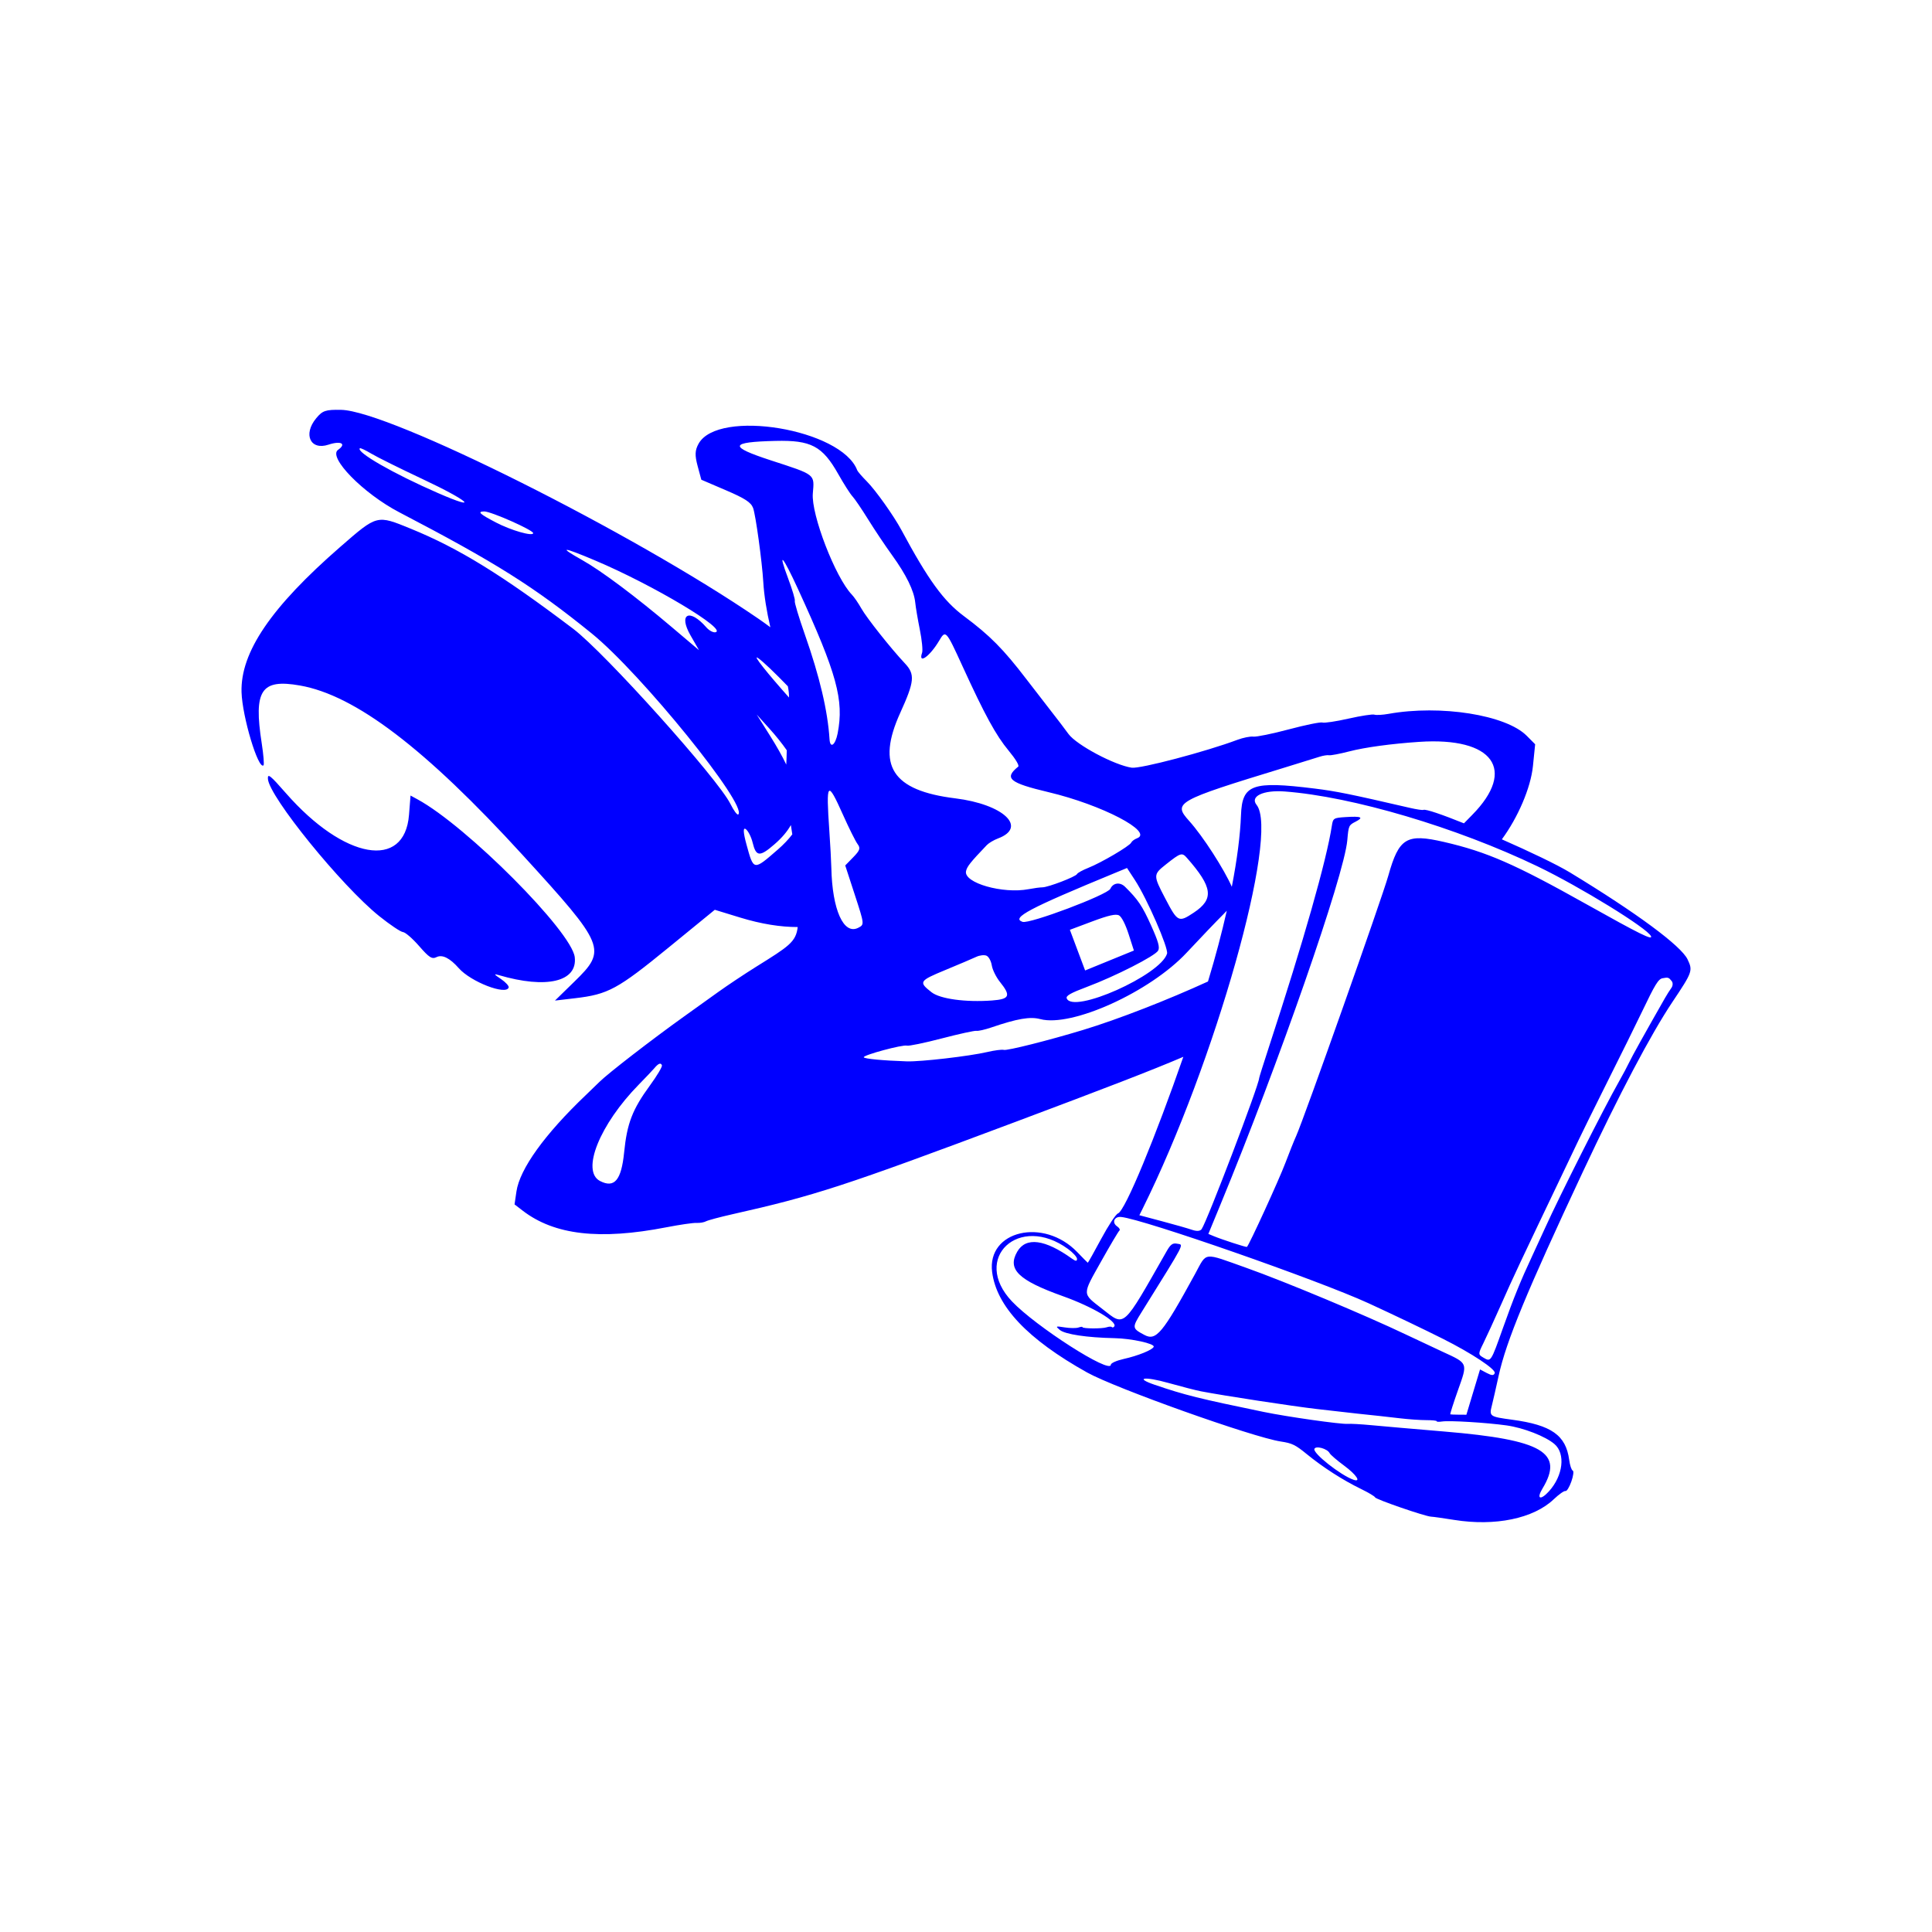
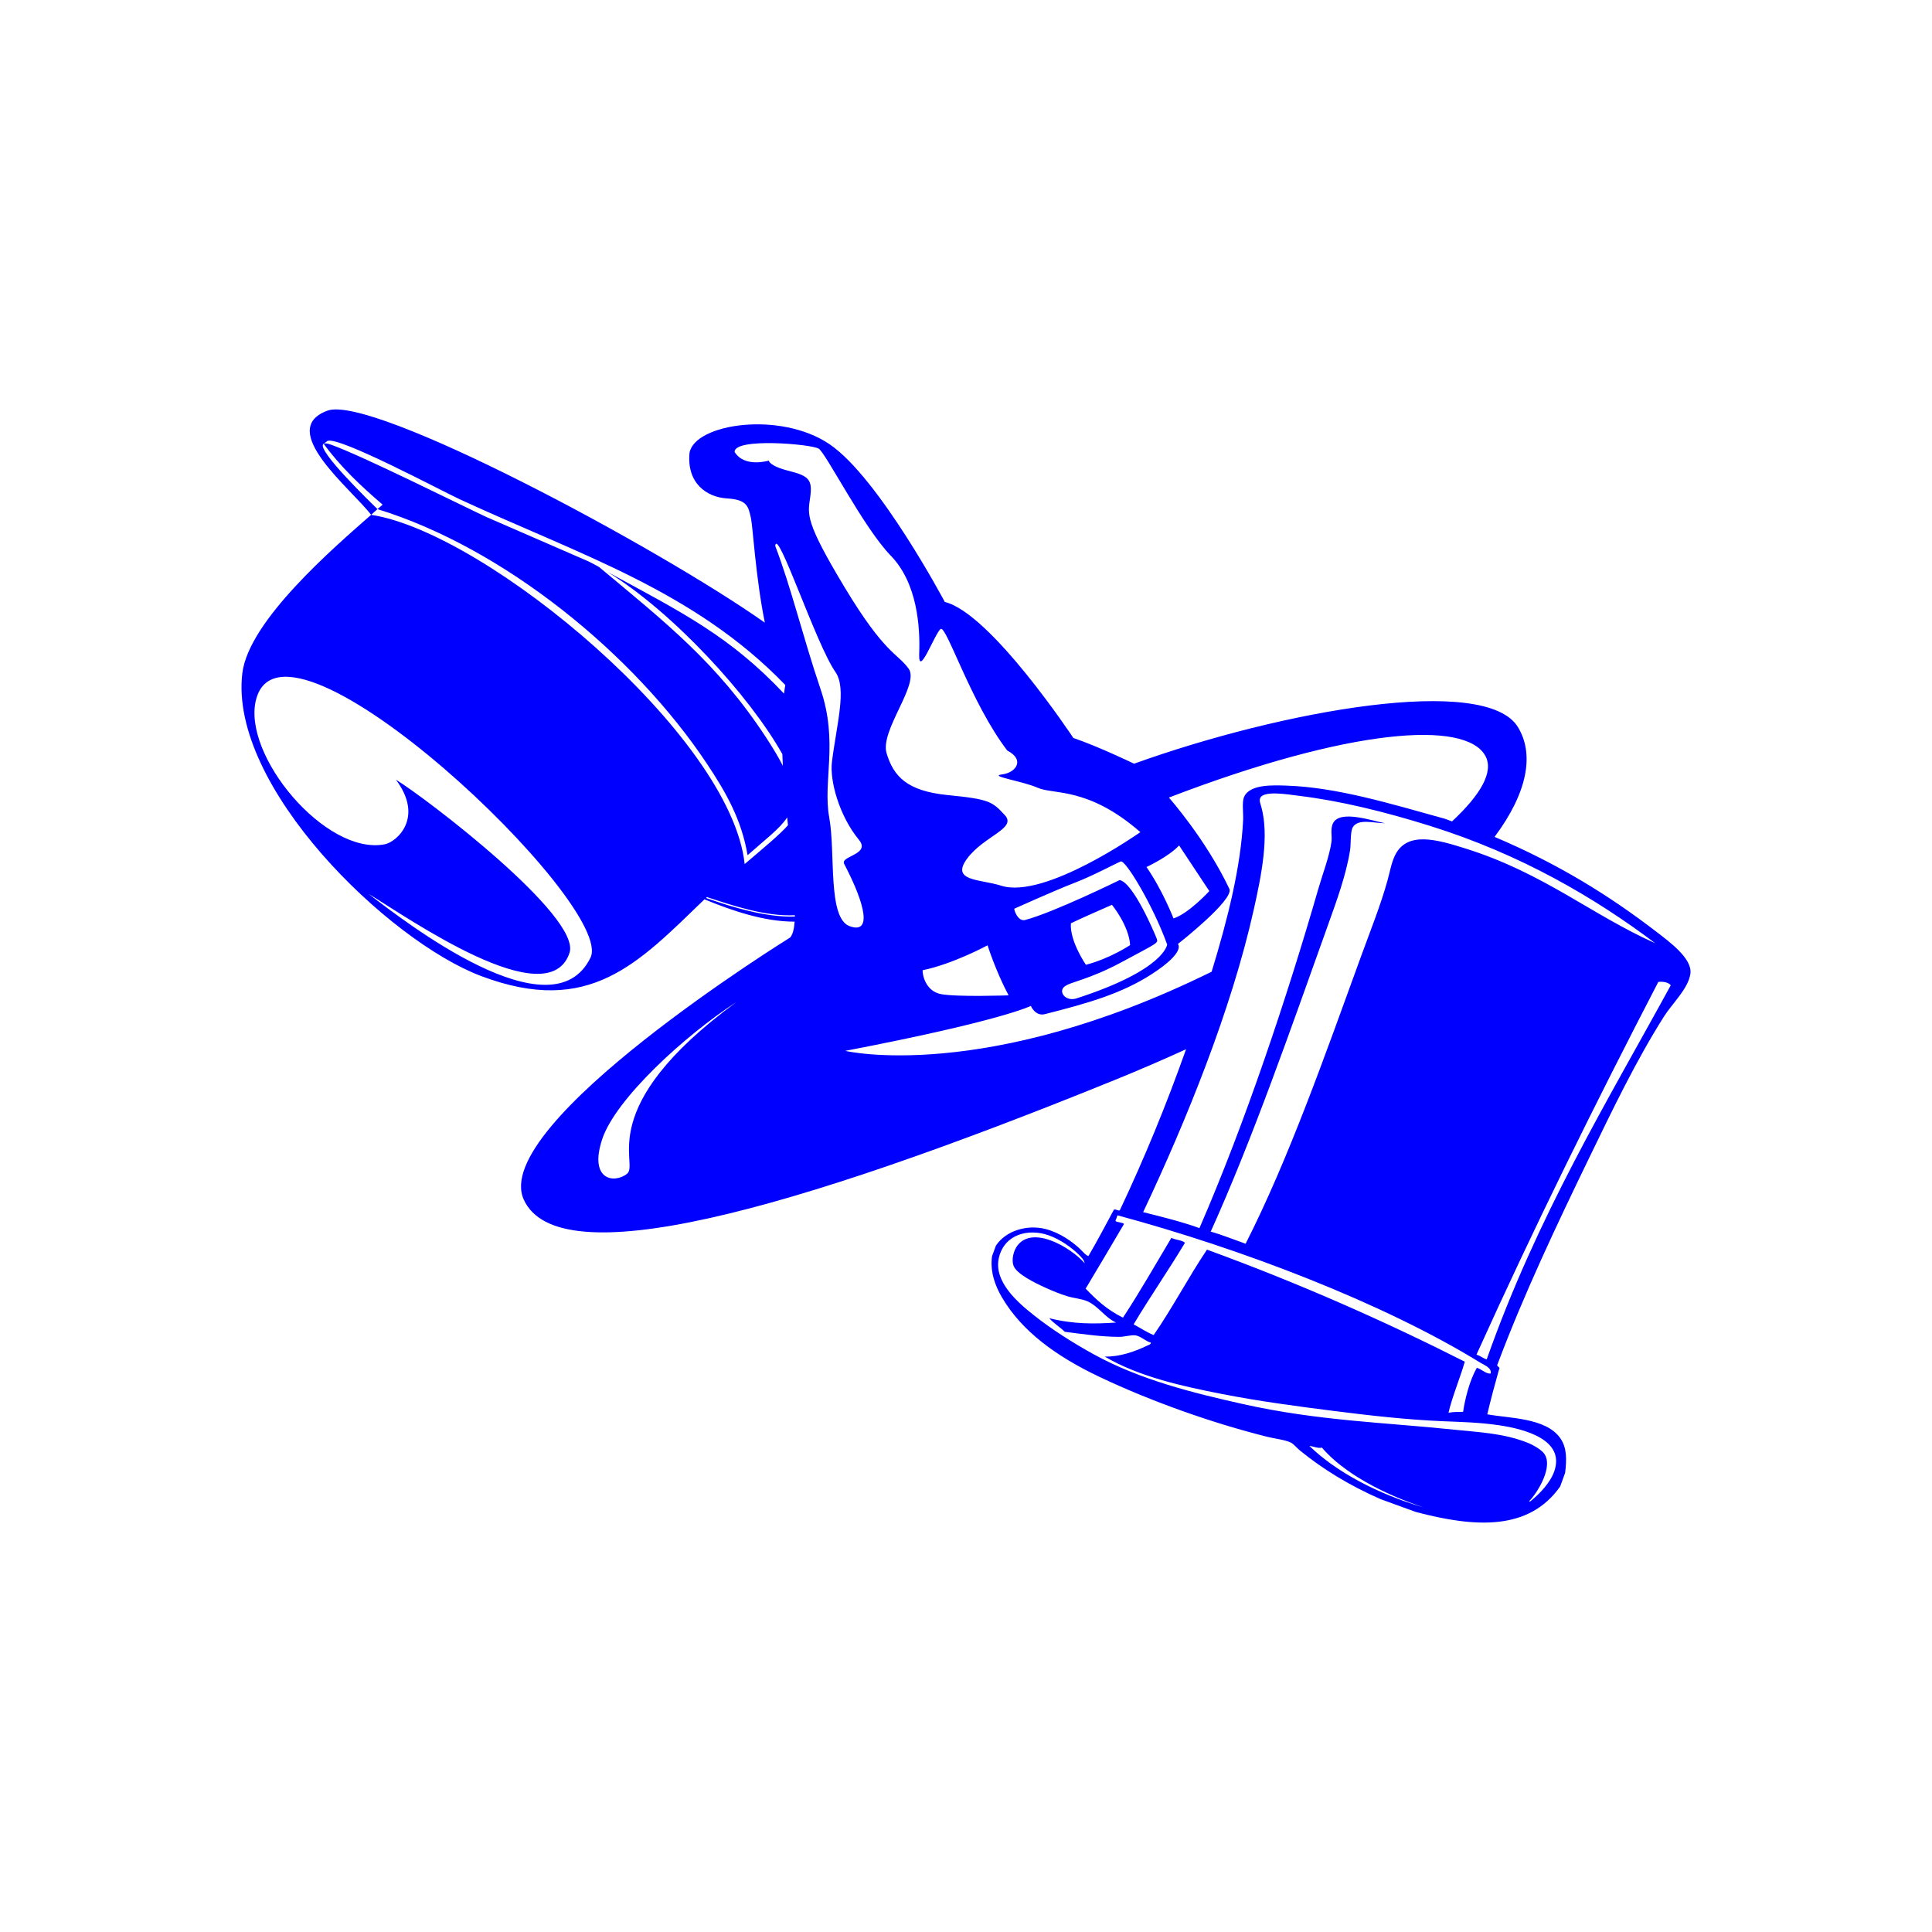
<svg xmlns="http://www.w3.org/2000/svg" width="400" height="400" viewBox="0 0 400 400" fill="none">
-   <path style="fill:#0000FF;" d="M349.394,198.63c-1.336-2.804-10.53-9.6-24.34-17.99c-2.707-1.645-8.385-4.347-14.111-6.864  c3.327-4.516,5.98-10.66,6.436-15.168l0.457-4.516l-1.749-1.761c-4.293-4.319-17.826-6.464-28.606-4.534  c-1.231,0.22-2.549,0.295-2.928,0.164s-2.793,0.239-5.364,0.822c-2.572,0.582-4.998,0.946-5.391,0.808  c-0.394-0.136-3.518,0.499-6.941,1.412c-3.423,0.913-6.735,1.591-7.361,1.507c-0.625-0.085-2.125,0.219-3.333,0.671  c-6.508,2.441-20.081,6.02-21.85,5.762c-3.576-0.521-11.441-4.712-13.092-6.978c-0.836-1.149-2.42-3.229-3.52-4.624  c-1.099-1.396-3.434-4.417-5.191-6.716c-4.766-6.235-7.571-9.068-12.946-13.067c-4.231-3.149-7.378-7.486-12.949-17.846  c-1.585-2.948-5.325-8.208-7.122-10.018c-1.007-1.015-1.914-2.061-2.012-2.326c-3.201-8.538-28.837-12.812-32.861-5.478  c-0.741,1.352-0.783,2.365-0.186,4.584l0.767,2.847l5.075,2.176c3.975,1.704,5.199,2.501,5.644,3.675  c0.526,1.391,1.86,11.096,2.113,15.363c0.163,2.749,0.692,6.037,1.458,9.331c-0.796-0.591-1.603-1.177-2.438-1.748  c-25.987-17.824-76.426-43.076-86.414-43.262c-3.239-0.06-3.849,0.145-5.171,1.735c-2.773,3.335-1.207,6.715,2.538,5.473  c2.58-0.856,3.8-0.201,1.988,1.068c-2.161,1.513,5.205,9.035,12.656,12.923c20.061,10.468,27.868,15.382,39.848,25.087  c10.203,8.266,32.41,35.69,30.351,37.482c-0.209,0.181-0.94-0.802-1.626-2.185c-2.586-5.216-26.01-31.305-32.552-36.255  c-14.782-11.183-23.649-16.647-33.634-20.725c-7.052-2.88-6.904-2.918-14.571,3.753c-14.343,12.484-20.703,21.841-20.458,30.1  c0.151,5.071,3.46,16.09,4.548,15.143c0.164-0.143-0.001-2.19-0.368-4.549c-1.715-11.017-0.144-13.395,7.911-11.98  c11.474,2.014,25.962,13.042,46.092,35.083c17.181,18.811,17.508,19.613,10.733,26.223l-4.026,3.928l4.187-0.491  c6.829-0.802,8.767-1.853,19.38-10.523l9.527-7.783l5.227,1.601c4.442,1.361,8.418,1.974,11.937,1.969  c-0.354,3.115-1.897,4.038-8.584,8.211c-2.397,1.496-5.946,3.858-7.889,5.251c-1.941,1.392-5.121,3.67-7.064,5.061  c-6.735,4.821-15.658,11.717-17.484,13.512c-0.779,0.767-2.062,2.008-2.849,2.758c-8.508,8.105-13.675,15.288-14.364,19.967  l-0.391,2.665l1.695,1.303c6.559,5.042,15.921,6.123,29.744,3.435c2.756-0.537,5.56-0.943,6.232-0.904  c0.672,0.039,1.557-0.111,1.966-0.333c0.41-0.221,2.854-0.875,5.428-1.455c17.036-3.827,23.121-5.811,58.55-19.093  c18.64-6.988,28.446-10.762,34.853-13.51c-5.675,16.33-12.041,31.92-13.538,32.429c-0.432,0.146-1.994,2.511-3.47,5.255  c-1.476,2.743-2.725,4.973-2.774,4.955c-0.05-0.018-1.038-1.015-2.196-2.216c-6.946-7.207-18.716-4.438-17.609,4.143  c0.918,7.115,7.332,13.9,19.655,20.787c5.853,3.271,34.344,13.426,40.106,14.295c2.352,0.355,3.008,0.674,5.417,2.641  c3.349,2.734,7.424,5.349,11.19,7.183c1.557,0.758,2.866,1.538,2.908,1.734c0.086,0.4,10.381,3.952,11.591,4  c0.431,0.017,2.589,0.32,4.796,0.674c8.48,1.358,16.422-0.285,20.597-4.26c1.09-1.037,2.188-1.812,2.443-1.722  s0.801-0.788,1.212-1.952c0.413-1.164,0.544-2.19,0.29-2.28s-0.586-1.101-0.739-2.247c-0.679-5.072-3.684-7.185-11.773-8.277  c-4.7-0.633-4.801-0.703-4.227-2.955c0.221-0.87,0.857-3.663,1.413-6.206c1.541-7.046,5.847-17.472,17.373-42.064  c7.608-16.232,14.132-28.602,18.622-35.312C350.412,201.239,350.508,200.969,349.394,198.63z M90.658,102.073  c-9.183-4.001-17.026-8.503-16.146-9.268c0.112-0.097,1.176,0.406,2.365,1.118c1.189,0.713,5.965,3.082,10.614,5.268  C97.067,103.69,99.544,105.945,90.658,102.073z M102.728,108.199c-3.444-1.801-3.957-2.278-2.491-2.311  c1.377-0.032,10.195,3.874,10.152,4.498C110.339,111.103,105.812,109.811,102.728,108.199z M148.088,130.907  c-0.462,0.076-1.289-0.377-1.838-1.007c-3.503-4.026-5.862-2.842-3.287,1.648l1.758,3.065l-5.671-4.804  c-7.392-6.263-14.501-11.589-18.41-13.791c-5.156-2.905-4.34-2.897,2.592,0.029C135.214,121.103,150.853,130.454,148.088,130.907z   M134.572,224.719c-3.648,4.996-4.748,7.843-5.351,13.858c-0.579,5.774-2.011,7.477-4.993,5.937  c-3.959-2.044-0.069-11.711,8.037-19.973c1.427-1.454,2.871-2.976,3.212-3.384c0.84-1.006,1.343-1.196,1.57-0.592  C137.151,220.842,136.037,222.712,134.572,224.719z M265.695,159.001c3.389-1.037,6.761-2.082,7.492-2.321  c0.732-0.24,1.619-0.382,1.973-0.316c0.353,0.068,2.235-0.29,4.182-0.794c3.26-0.844,8.722-1.588,14.49-1.975  c15.309-1.027,20.217,5.746,10.966,15.13c-0.593,0.602-1.183,1.205-1.703,1.738c-4.48-1.803-7.94-3.01-8.415-2.783  c-0.172,0.081-1.41-0.104-2.751-0.414c-12.525-2.894-15.269-3.45-19.749-4.004c-12.949-1.602-15.012-0.859-15.247,5.507  c-0.154,4.167-0.812,9.225-1.899,14.83c-1.566-3.568-5.887-10.363-8.843-13.649C242.801,166.182,243.511,165.785,265.695,159.001z   M241.396,178.963c3.028-2.406,3.328-2.5,4.331-1.36c5.366,6.095,5.673,8.538,1.422,11.356c-3.123,2.071-3.329,1.968-5.872-2.895  C238.732,181.202,238.734,181.075,241.396,178.963z M225.061,204.316c5.843-2.19,14.082-6.387,14.716-7.497  c0.385-0.674,0.049-1.874-1.468-5.242c-1.815-4.029-2.695-5.332-5.383-7.98c-1.046-1.029-2.47-0.834-3.038,0.415  c-0.564,1.239-16.752,7.337-18.181,6.848c-2.394-0.817,1.304-2.772,19.214-10.155l2.416-0.996l1.648,2.519  c2.476,3.784,6.975,14.092,6.639,15.214c-1.333,4.459-19.532,12.561-20.773,9.249C220.653,206.164,221.687,205.581,225.061,204.316z   M221.507,192.508l4.649-1.743c3.366-1.262,4.896-1.603,5.541-1.234c0.536,0.307,1.324,1.857,1.978,3.889l1.087,3.378l-5.05,2.063  l-5.051,2.063l-1.577-4.208L221.507,192.508z M160.563,91.284c7.375-0.178,9.713,1.062,13.003,6.894  c1.149,2.033,2.462,4.095,2.922,4.58c0.459,0.486,1.916,2.626,3.237,4.759c1.322,2.133,3.55,5.465,4.952,7.402  c2.953,4.083,4.573,7.394,4.815,9.844c0.095,0.95,0.521,3.472,0.95,5.604c0.43,2.132,0.641,4.277,0.471,4.766  c-0.875,2.52,1.586,0.795,3.52-2.467c1.355-2.286,1.418-2.219,4.834,5.245c4.657,10.174,6.921,14.318,9.563,17.505  c1.449,1.748,2.251,3.09,1.977,3.312c-2.983,2.414-1.87,3.346,6.315,5.291c11.024,2.618,21.779,8.229,18.286,9.539  c-0.528,0.198-1.071,0.602-1.206,0.899c-0.32,0.706-6.183,4.152-8.892,5.228c-1.168,0.464-2.213,1.039-2.321,1.277  c-0.249,0.547-5.974,2.744-7.171,2.751c-0.491,0.003-1.771,0.173-2.844,0.378c-5.351,1.025-13.444-1.287-12.972-3.704  c0.191-0.968,0.878-1.832,4.313-5.427c0.41-0.428,1.446-1.042,2.302-1.363c6.188-2.32,1.128-7.078-8.838-8.308  c-13.082-1.615-16.379-6.738-11.394-17.701c2.964-6.519,3.1-7.974,0.959-10.25c-2.898-3.082-7.91-9.403-9.02-11.374  c-0.611-1.086-1.492-2.369-1.956-2.851c-3.406-3.535-8.444-16.588-8.082-20.938c0.339-4.073,0.671-3.812-8.7-6.866  C150.786,92.437,151.01,91.513,160.563,91.284z M205.367,207.141c-5.434,0.401-10.737-0.323-12.501-1.706  c-2.726-2.136-2.589-2.355,2.928-4.635c2.773-1.148,5.625-2.36,6.337-2.696c0.711-0.336,1.666-0.442,2.119-0.234  c0.467,0.211,0.941,1.091,1.092,2.019c0.147,0.904,0.909,2.442,1.693,3.415C209.348,206.181,209.049,206.869,205.367,207.141z   M159.479,152.407l-2.81-4.472l2.568,2.847c1.426,1.58,2.64,3.095,3.654,4.555c-0.021,1.092-0.059,2.136-0.103,2.959  C161.932,156.512,160.835,154.566,159.479,152.407z M164.555,124.423c0.111-0.244-0.506-2.328-1.37-4.633  c-2.241-5.976-1.177-4.829,2.063,2.225c8.033,17.49,9.521,22.924,8.177,29.827c-0.474,2.43-1.551,3.218-1.677,1.226  c-0.373-5.88-2.04-12.958-5.113-21.709C165.38,127.787,164.444,124.667,164.555,124.423z M156.953,136.25  c1.057,0.723,3.499,3.087,6.164,5.839c0.165,0.808,0.24,1.532,0.249,2.332C159.16,139.714,155.565,135.298,156.953,136.25z   M161.06,175.873c-5.098,4.438-5.008,4.453-6.527-1.095c-0.665-2.432-0.712-3.536-0.132-3.119c0.495,0.354,1.137,1.617,1.426,2.808  c0.716,2.936,1.473,2.986,4.558,0.301c1.482-1.289,2.591-2.585,3.356-3.95c0.099,0.593,0.199,1.237,0.295,1.926  C163.23,173.803,162.242,174.845,161.06,175.873z M177.692,192.088c-3.023,1.552-5.39-3.722-5.573-12.426  c-0.028-1.304-0.213-4.729-0.412-7.612c-0.709-10.3-0.426-10.628,2.84-3.324c1.23,2.752,2.583,5.465,3.005,6.026  c0.64,0.852,0.491,1.306-0.894,2.727l-1.661,1.705l1.995,6.118C178.983,191.409,178.984,191.424,177.692,192.088z M224.206,213.25  c-7.123,2.161-15.706,4.319-16.376,4.119c-0.37-0.111-1.909,0.087-3.42,0.44c-3.704,0.864-13.763,2.032-16.667,1.935  c-4.98-0.167-8.791-0.529-8.909-0.846c-0.169-0.449,8.102-2.677,8.952-2.411c0.373,0.116,3.615-0.556,7.205-1.493  c3.593-0.936,6.821-1.643,7.176-1.571c0.356,0.071,1.719-0.236,3.03-0.682c5.417-1.849,8.081-2.305,10.179-1.747  c6.51,1.734,22.707-5.615,30.306-13.749c2.813-3.011,6.238-6.594,7.611-7.96c0.26-0.259,0.489-0.499,0.702-0.729  c-1.041,4.605-2.332,9.489-3.846,14.489c-0.017,0.054-0.033,0.109-0.05,0.163C241.904,206.962,231.65,210.99,224.206,213.25z   M236.539,250.304c14.998-30.179,28.413-77.696,23.621-83.667c-1.417-1.765,1.39-3.103,5.818-2.771  c14.026,1.052,35.561,7.43,52.375,15.513c8.785,4.223,22.738,12.814,23.465,14.448c0.407,0.918-2.371-0.458-13.287-6.576  c-14.926-8.364-20.669-10.876-29.563-12.933c-7.775-1.796-9.332-0.853-11.535,6.993c-1.314,4.681-17.486,50.366-19.07,53.87  c-0.453,1.004-1.456,3.507-2.228,5.563c-1.312,3.494-7.612,17.243-7.979,17.419c-0.19,0.09-5.2-1.538-6.875-2.235l-1.103-0.46  l2.43-5.888c12.122-29.364,25.699-68.342,26.335-75.608c0.268-3.05,0.299-3.122,1.719-3.853c1.768-0.911,1.209-1.16-2.122-0.947  c-2.43,0.156-2.554,0.236-2.793,1.79c-1.099,7.167-5.858,23.901-13.027,45.804c-1.11,3.392-2.019,6.286-2.021,6.431  c-0.016,1.412-10.782,29.675-11.918,31.284c-0.301,0.425-1.018,0.474-1.997,0.135c-0.841-0.292-3.634-1.09-6.21-1.773l-4.682-1.244  L236.539,250.304z M229.987,282.549c-0.039,2.019-15.533-7.902-20.47-13.107c-8.479-8.937,1.49-18.251,11.614-10.849  c1.028,0.752,1.864,1.677,1.858,2.055c-0.01,0.499-0.289,0.489-1.019-0.036c-5.629-4.044-9.566-4.557-11.354-1.48  c-2.123,3.656,0.207,5.932,9.46,9.234c6.08,2.17,11.372,5.299,10.612,6.273c-0.157,0.202-0.383,0.256-0.501,0.119  c-0.117-0.137-0.595-0.117-1.062,0.044c-0.938,0.324-5.053,0.294-5.017-0.037c0.013-0.115-0.357-0.077-0.823,0.084  c-0.466,0.161-1.749,0.15-2.852-0.025c-1.887-0.299-1.946-0.268-1.015,0.521c1.068,0.905,5.618,1.591,11.343,1.708  c3.526,0.073,8.334,1.132,8.102,1.786c-0.226,0.635-3.256,1.863-6.232,2.525C231.182,281.687,229.993,282.219,229.987,282.549z   M280.184,306.353c-2.652-0.941-8.375-5.462-8.056-6.364c0.26-0.735,2.687-0.065,3.158,0.872c0.163,0.323,1.514,1.485,3.004,2.585  C280.855,305.337,281.915,306.967,280.184,306.353z M311.92,295.117c3.497,0.49,8.055,2.263,9.915,3.858  c2.324,1.992,1.795,6.548-1.135,9.78c-1.771,1.953-2.652,1.591-1.352-0.555c4.532-7.483,0.031-10.108-20.262-11.813  c-6.222-0.522-13.041-1.115-15.153-1.317c-2.112-0.202-4.332-0.325-4.932-0.275c-1.381,0.117-12.505-1.466-17.39-2.474  c-13.361-2.758-16.321-3.494-22.495-5.598c-4.335-1.477-2.185-1.8,2.741-0.412c2.692,0.758,5.749,1.543,6.795,1.745  c4.763,0.917,18.96,3.087,24.025,3.672c6.296,0.728,11.838,1.342,12.99,1.44c0.424,0.037,2.256,0.244,4.072,0.463  c1.815,0.218,4.314,0.395,5.552,0.394c1.238-0.001,2.214,0.102,2.169,0.229c-0.045,0.126,0.448,0.151,1.094,0.052  C300.113,294.071,307.75,294.534,311.92,295.117z M307.819,284.265l-1.393-0.738l-1.413,4.688l-1.413,4.689l-1.582-0.009  c-0.871-0.006-1.657-0.036-1.747-0.068c-0.09-0.032,0.625-2.285,1.59-5.008c2.039-5.748,2.141-5.501-3.278-7.996  c-1.739-0.8-5.1-2.379-7.467-3.507c-8.498-4.052-25.124-10.999-33.054-13.814c-9.147-3.247-8.109-3.369-10.636,1.255  c-6.747,12.343-8.062,13.924-10.502,12.621c-2.557-1.364-2.573-1.493-0.597-4.668c9.343-15.012,8.783-13.931,7.367-14.217  c-0.892-0.18-1.349,0.147-2.138,1.533c-9.29,16.305-8.586,15.676-13.347,11.965c-4.209-3.281-4.196-2.756-0.251-9.799  c1.878-3.353,3.586-6.234,3.796-6.403c0.211-0.169,0.001-0.567-0.466-0.884c-1.15-0.78-0.595-2.083,0.828-1.945  c4.584,0.447,40.789,13.075,51.24,17.872c4.912,2.254,11.571,5.438,15.391,7.358c5.971,3,10.994,6.326,10.72,7.098  C309.277,284.82,308.856,284.812,307.819,284.265z M346.031,204.557c-0.319,0.432-0.919,1.381-1.333,2.108  c-4.145,7.266-6.854,12.136-7.381,13.267c-0.349,0.749-1.311,2.553-2.136,4.007c-3.143,5.541-12.257,23.6-15.296,30.313  c-0.738,1.631-1.916,4.191-2.617,5.69c-2.428,5.191-3.864,8.723-6.087,14.983c-2.53,7.121-2.5,7.074-4.06,6.159  c-1.108-0.649-1.108-0.759-0.009-2.976c0.627-1.267,2.283-4.877,3.678-8.022c2.712-6.116,3.197-7.147,13.98-29.721  c0.356-0.747,1.279-2.684,2.051-4.303c0.77-1.619,2.971-6.081,4.888-9.914c4.188-8.375,6.927-13.915,8.243-16.667  c2.731-5.715,3.386-6.781,4.269-6.949c1.149-0.219,1.283-0.175,1.897,0.607C346.393,203.492,346.356,204.117,346.031,204.557z   M103.713,202.692c-1.468-0.989-1.541-1.128-0.422-0.799c9.855,2.893,16.295,1.367,15.704-3.72  c-0.617-5.3-22.376-27.143-32.55-32.676l-1.449-0.788l-0.315,3.998c-0.903,11.464-13.428,9.265-25.467-4.469  c-3.298-3.762-3.825-4.181-3.743-2.967c0.247,3.666,15.231,22.135,23.047,28.404c2.223,1.783,4.436,3.269,4.916,3.302  c0.48,0.033,1.987,1.339,3.347,2.902c2.08,2.389,2.652,2.751,3.602,2.281c1.187-0.589,2.756,0.192,4.603,2.294  c2.481,2.82,9.812,5.658,10.328,3.997C105.41,204.142,104.688,203.35,103.713,202.692z" />
+   <path style="fill:#0000FF;" d="M342.885,192.87c-9.72-7.467-20.302-14.037-33.45-19.6  c6.808-9.142,8.281-17.06,4.845-22.719c-6.678-10.998-48.737-3.486-79.481,7.563c0,0-7.385-3.56-12.578-5.329  c0,0-17.053-25.805-26.608-28.156c0,0-13.599-25.626-23.806-32.618c-10.207-6.991-27.985-4.305-29.048,1.747  c-0.609,6.253,3.524,9.18,7.76,9.436c4.236,0.255,4.412,1.692,4.964,4.113c0.356,1.559,0.99,12.362,2.868,21.607  c-22.38-15.764-81.338-47.274-90.551-43.894c-10.705,3.927,5.037,16.276,9.034,21.57l1.319-1.18  c-1.16-1.148-12.785-12.337-11.179-13.511l0.854-0.625c2.574-0.879,23.522,10.323,27.398,12.115  c24.773,11.455,48.587,18.938,67.366,38.443c-0.079,0.42-0.174,1.002-0.27,1.771c-11.18-11.834-20.789-16.644-36.537-25.181  c13.51,8.294,29.373,25.566,36.19,37.706c0.028,0.774,0.064,1.578,0.11,2.42c-0.868-1.698-2.017-3.633-3.493-5.884  c-10.177-15.534-20.927-23.874-34.577-35.285c-0.711-0.4-1.414-0.773-2.106-1.116l-21.225-9.232  c-2.001-0.911-8.72-4.233-15.666-7.56c-6.561-3.143-13.324-6.291-16.502-7.414c-0.787-0.278-1.264-0.316-1.503-0.174  c3.501,4.785,7.701,8.733,12.21,12.601l-1.069,0.925c26.229,8.074,53.059,29.993,68.148,52.622c4.11,6.163,7.242,11.749,8.477,19.03  c3.715-3.304,6.653-5.457,8.201-7.829c0.055,0.553,0.109,1.095,0.162,1.626c-1.807,2.025-4.717,4.415-8.968,8.039  c-2.827-26.582-53.455-68.672-77.338-72.308c-7.663,6.741-25.359,21.909-26.665,32.804c-2.812,23.452,30.237,55.458,49.458,62.694  c22.421,8.441,32.461-2.619,46.225-15.892c5.625,2.323,12.33,4.637,18.667,4.624c-0.115,1.604-0.408,2.65-0.923,3.28  c0,0-62.305,38.587-55.154,54.276c7.151,15.688,54.486,2.784,122.18-24.706c5.24-2.128,10.204-4.276,14.936-6.433  c-4.13,11.659-8.661,22.64-13.637,33.176c-0.185,0.593-1.073-0.32-1.337,0.108c-1.726,3.214-3.441,6.464-5.241,9.531  c-0.548-0.138-1.103-0.868-1.711-1.447c-1.581-1.504-4.228-3.413-7.218-4.163c-3.757-0.94-8.182,0.34-10.232,3.472l-0.798,2.192  c-0.421,3.216,0.629,6.068,2.082,8.544c4.065,6.915,11.107,12.12,20.211,16.44c10.828,5.137,23.5,9.59,34.662,12.378  c1.657,0.414,3.655,0.612,4.883,1.187c0.62,0.292,1.222,1.093,1.883,1.629c4.714,3.849,10.238,7.255,16.733,10.1l7.291,2.654  c12.293,3.243,23.398,3.936,29.888-5.284l1.023-2.81c0.352-2.898,0.361-5.269-1.03-7.225c-3.015-4.217-10.579-4.056-15.085-4.9  c0.705-3.039,1.551-6.142,2.425-9.258c0.42-0.629-0.68-0.552-0.282-1.168c5.477-14.554,12.234-28.806,18.944-42.654  c4.852-10.01,9.792-20.295,15.495-29.282c1.751-2.761,5.04-5.768,5.469-8.868C350.411,198.439,345.617,194.98,342.885,192.87z   M122.253,198.276c-7.946,16.31-38.433-7.473-45.954-13.217c8.001,4.838,37.196,25.39,41.611,12.227  c2.512-7.493-29.74-32.089-35.937-35.858c5.907,7.906,0.12,12.9-2.308,13.373C67.431,177.183,50,156.276,53.028,144.791  C58.939,122.362,127.56,187.383,122.253,198.276z M129.813,243.029c-2.69,2.079-7.88,1.281-5.163-7.088  c2.718-8.369,17.176-21.593,27.796-28.461C122.503,229.439,132.503,240.949,129.813,243.029z M232.466,199.073  c7.163-3.878,7.391-3.777,7.013-4.761c-0.378-0.984-4.796-11.514-7.657-12.108c0,0-13.719,6.736-19.584,8.27  c-1.539,0.402-2.381-2.284-2.217-2.347c0,0,8.499-3.827,12.434-5.338c3.935-1.511,8.601-4.054,9.584-4.432  c0.984-0.378,6.689,9.094,9.608,17.19c0,0-0.432,5.244-18.842,11.183c-2.194,0.654-3.731-1.389-2.444-2.447  C221.646,203.227,225.302,202.951,232.466,199.073z M221.717,191.161c0,0,1.413-0.731,8.499-3.827c0,0,3.527,4.289,3.764,8.336  c0,0-4.143,2.783-9.156,4.079C224.825,199.749,221.437,194.842,221.717,191.161z M237.37,179.51c-0.001,0,4.627-2.152,6.748-4.471  l6.26,9.447c0,0-4.239,4.637-7.417,5.668C242.961,190.154,240.758,184.416,237.37,179.51z M152.087,93.562  c-0.022-3.001,15.938-1.604,17.424-0.67c1.487,0.934,9.293,16.37,14.887,22.123c5.593,5.752,6.117,14.956,5.912,20.302  c-0.205,5.345,3.255-4.259,4.441-5.09c1.186-0.831,6.243,15.284,13.801,25.173c3.756,1.944,1.762,4.59-1.113,4.941  c-2.875,0.351,4.286,1.364,7.461,2.779c3.176,1.414,10.439-0.245,21.199,9.167c0,0-19.827,14.006-28.853,11.076  c-4.286-1.364-10.488-0.864-7.031-5.577c3.458-4.713,10.392-6.247,7.823-9.022c-2.57-2.775-3.149-3.305-11.747-4.143  c-8.598-0.838-11.294-3.941-12.728-8.656c-1.434-4.716,6.918-14.317,4.55-17.546c-2.368-3.229-4.915-3.003-13.202-16.751  c-8.287-13.748-7.68-15.108-7.174-18.689c0.507-3.58-0.199-4.438-4.359-5.474c-4.16-1.037-4.209-2.146-4.209-2.146  S154.127,96.917,152.087,93.562z M208.822,206.08c0,0-10.767,0.371-14.019-0.261s-3.855-4.163-3.779-4.944  c6.279-1.282,13.443-5.16,13.443-5.16S206.153,201.086,208.822,206.08z M146.16,185.916c0.069-0.062,0.137-0.124,0.206-0.186  c5.228,1.725,12.058,4.049,18.205,3.759c-0.001,0.095-0.002,0.192-0.004,0.284C158.42,189.935,151.535,187.785,146.16,185.916z   M171.677,169.195c-1.351-7.375,1.928-15.54-1.768-26.454c-3.697-10.914-6.104-21.107-9.405-29.707  c0.399-4.1,8.436,20.347,12.45,26.072c2.422,3.454,0.253,10.876-0.711,18.646c-0.482,3.885,1.5,11.154,5.593,16.129  c2.5,3.038-3.916,3.345-3.064,4.97c4.517,8.624,5.719,14.588,1.124,12.899C171.3,190.059,173.028,176.569,171.677,169.195z   M174.995,217.571c32.418-6.216,38.427-9.307,38.427-9.307s0.932,2.207,2.911,1.704c8.934-2.271,15.899-4.241,22.194-8.331  c7.076-4.597,5.337-6.187,5.337-6.187s11.726-9.184,10.66-11.428c-4.91-10.341-12.519-18.893-12.519-18.893  c37.377-14.348,61.476-16.124,65.537-8.606c1.758,3.253-0.943,7.969-6.912,13.535l-1.508-0.549  c-11.368-3.151-22.393-6.515-32.783-6.854c-2.696-0.088-7.494-0.323-8.726,2.252c-0.539,1.128-0.163,3.328-0.237,4.868  c-0.469,9.675-3.206,20.588-6.518,31.406C203.773,224.377,174.995,217.571,174.995,217.571z M259.565,188.386  c1.65-7.362,3.212-15.286,1.598-21.247c-0.194-0.716-0.523-1.415-0.222-1.97c0.824-1.529,5.737-0.682,7.933-0.414  c8.701,1.06,17.765,3.295,27.12,6.21c19.065,5.957,34.402,15.047,46.718,24.325c-13.278-5.929-23.1-14.543-39.342-19.631  c-5.869-1.841-12.138-3.683-14.595,1.531c-0.717,1.522-1.018,3.343-1.512,5.114c-1.387,5.031-3.549,10.414-5.4,15.5  c-7.573,20.807-15.077,42.192-23.975,59.701c-2.417-0.853-4.904-1.863-7.221-2.512c8.604-19.008,16.558-41.907,24.207-63.273  c1.816-5.074,3.819-10.504,4.638-15.656c0.214-1.356,0.035-3.845,0.549-4.754c1.087-1.928,4.486-0.862,6.688-0.868  c-2.542-0.468-9.133-2.8-10.696-0.12c-0.698,1.203-0.215,2.82-0.389,3.984c-0.464,3.134-1.776,6.448-2.759,9.855  c-6.426,22.267-15.178,48.531-24.572,70.103c-4.038-1.427-7.838-2.344-11.658-3.303  C245.633,232.001,254.926,209.104,259.565,188.386z M271.091,299.355c0.842,0.09,1.887,0.59,2.583,0.353  c4.521,5.267,12.563,9.538,21.09,12.393C285.201,309.317,276.505,304.652,271.091,299.355z M310.172,295.057  c5.828,0.835,13.839,3.137,11.63,9.541c-0.821,2.38-3.051,4.664-4.652,5.978c-0.138,0.112-0.376,0.403-0.569,0.263  c1.941-2.044,5.118-7.389,3.045-9.98c-0.547-0.685-2.052-1.652-3.449-2.2c-5.027-1.946-9.936-2.121-15.079-2.656  c-14.438-1.514-28.173-1.824-43.727-5.3c-10.1-2.254-21.273-4.992-30.935-10.311c-4.347-2.395-8.663-5.146-12.299-8.021  c-3.394-2.673-8.488-7.037-7.322-11.981c1.149-4.889,6.13-6.103,10.3-4.632c2.416,0.856,4.722,2.504,6.307,4.063  c0.446,0.451,1.041,1.067,1.145,1.719c-2.787-3.19-10.558-7.864-13.858-3.746c-0.842,1.052-1.352,2.988-0.854,4.288  c0.644,1.676,4.29,3.477,6.611,4.532c1.453,0.661,2.955,1.273,4.441,1.738c1.442,0.447,3.008,0.531,4.215,1.059  c2.33,1.039,3.623,3.358,5.945,4.406c-4.328,0.297-8.76,0.382-13.825-0.902c0.861,1.039,2.232,1.842,3.218,2.822  c3.933,0.499,7.529,1.038,11.3,1.043c1.094,0.006,2.498-0.459,3.41-0.293c1.095,0.203,2.083,1.259,3.113,1.49  c0.04,0.349-0.518,0.495-0.822,0.645c-2.498,1.196-5.594,2.304-8.725,2.248c7.05,4.168,16.185,6.163,24.096,7.71  c7.711,1.517,15.574,2.564,23.365,3.547c7.506,0.952,15.12,1.819,22.704,2.128C302.363,294.402,306.2,294.481,310.172,295.057z   M305.762,283.184c-1.532,2.715-2.424,6.372-2.844,9.117c-1.029,0.018-2.07,0.008-3.023,0.19c0.784-3.359,2.37-7.099,3.377-10.567  c-16.404-8.294-34.155-16.185-53.378-23.2c-3.8,5.634-7.193,12.15-11.042,17.687c-1.57-0.649-2.746-1.485-4.147-2.217  c3.462-5.808,7.164-11.099,10.632-16.893c-0.721-0.621-1.851-0.518-2.812-1.024c-3.318,5.549-6.566,11.279-10.026,16.527  c-3.355-1.641-5.593-3.796-7.726-6.003c2.647-4.456,5.314-8.882,7.941-13.388c-0.266-0.377-1.516-0.295-1.77-0.644l0.418-1.149  c25.499,6.864,54.996,18.094,75.235,30.574c0.724,0.442,2.238,0.981,2.046,2.159C307.821,284.575,306.736,283.465,305.762,283.184z   M307.806,281.454c-0.877-0.288-1.099-0.641-2.113-1.003c12.079-26.728,24.721-52.23,37.638-77.15  c0.645-0.118,2.097-0.009,2.578,0.701C332.779,228.044,318.285,251.734,307.806,281.454z" />
</svg>
